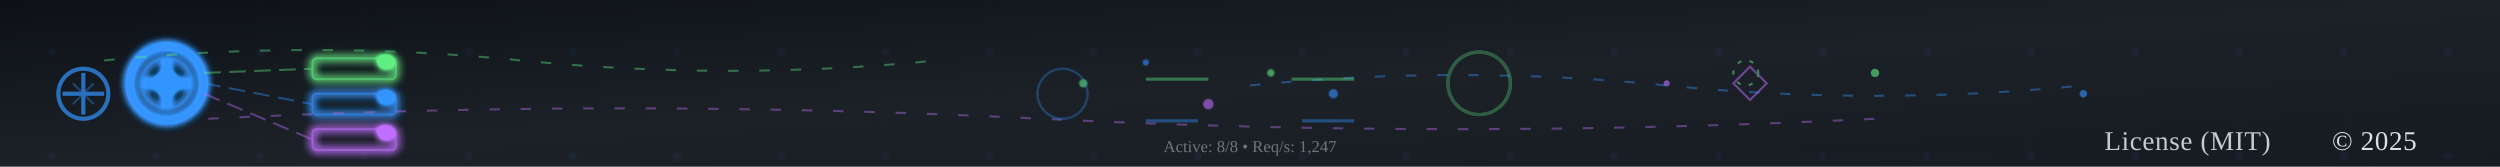
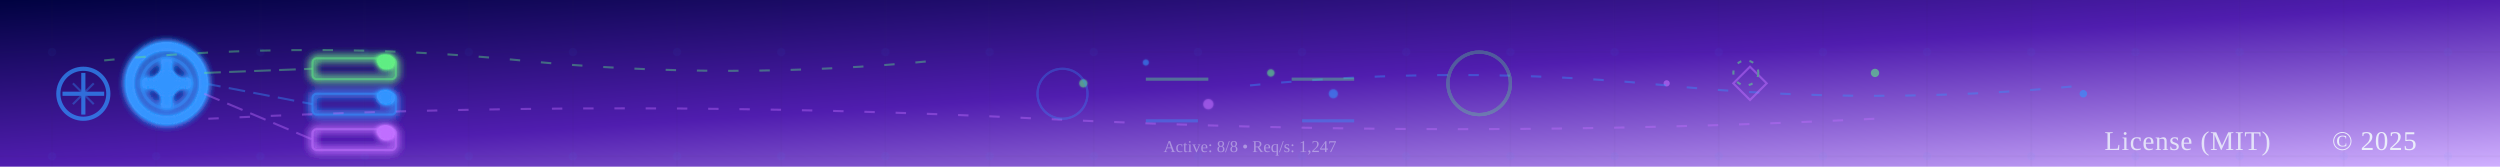
<svg xmlns="http://www.w3.org/2000/svg" width="1200" height="80" viewBox="0 0 1200 80" role="img" aria-label="Load Balancer Distribution Footer">
  <defs>
    <linearGradient id="bgLBGrad14F" x1="0%" y1="0%" x2="100%" y2="100%">
-       <stop offset="0%" style="stop-color:#0d1117;stop-opacity:1" />
-       <stop offset="50%" style="stop-color:#1c2128;stop-opacity:1" />
-       <stop offset="100%" style="stop-color:#161b22;stop-opacity:1" />
+       <stop offset="0%" style="stop-color:#000240;stop-opacity:1" />
+       <stop offset="50%" style="stop-color:#501DAF;stop-opacity:1" />
+       <stop offset="100%" style="stop-color:#D0B0FF;stop-opacity:1" />
    </linearGradient>
    <pattern id="networkTopo14F" x="0" y="0" width="50" height="50" patternUnits="userSpaceOnUse">
      <circle cx="25" cy="25" r="2" fill="#3094FF" opacity="0.15" />
      <path d="M 0 25 L 50 25 M 25 0 L 25 50" stroke="#30363d" stroke-width="0.5" opacity="0.15" />
    </pattern>
    <filter id="glow14F" x="-50%" y="-50%" width="200%" height="200%">
      <feGaussianBlur stdDeviation="2" result="blur" />
      <feColorMatrix in="blur" type="matrix" values="1 0 0 0 0  0 1 0 0 0  0 0 1 0 0  0 0 0 6 0" result="glow" />
      <feMerge>
        <feMergeNode in="glow" />
        <feMergeNode in="SourceGraphic" />
      </feMerge>
    </filter>
  </defs>
  <style>
    @media (prefers-color-scheme: dark) {
      .text-link { fill: #c9d1d9; font-family: 'SF Pro Text', -apple-system, BlinkMacSystemFont, 'Segoe UI', 'Roboto', 'Helvetica Neue', Arial, sans-serif; font-weight: 500; }
      .divider { stroke: #30363d; }
      .accent-green { fill: #5FED83; stroke: #5FED83; }
      .accent-blue { fill: #3094FF; stroke: #3094FF; }
      .accent-purple { fill: #C06EFF; stroke: #C06EFF; }
    }
    @media (prefers-color-scheme: light) {
      .text-link { fill: #1f2328; font-family: 'SF Pro Text', -apple-system, BlinkMacSystemFont, 'Segoe UI', 'Roboto', 'Helvetica Neue', Arial, sans-serif; font-weight: 500; }
      .divider { stroke: #d0d7de; }
      .accent-green { fill: #08872B; stroke: #08872B; }
      .accent-blue { fill: #0969DA; stroke: #0969DA; }
      .accent-purple { fill: #501DAF; stroke: #501DAF; }
    }

    .link { font-size: 13px; letter-spacing: 0.3px; }

    .server-health {
      animation: health-indicator 2.5s ease-in-out infinite;
    }
    @keyframes health-indicator {
      0%, 100% { opacity: 0.4; r: 2; }
      50% { opacity: 1; r: 4; }
    }

    .request-flow {
      stroke-dasharray: 8 4;
      animation: req-distribute 2s linear infinite;
    }
    @keyframes req-distribute {
      to { stroke-dashoffset: -50; }
    }

    .round-robin {
      animation: robin-rotate 8s linear infinite;
      transform-origin: center;
    }
    @keyframes robin-rotate {
      to { transform: rotate(360deg); }
    }

    @media (prefers-reduced-motion: reduce) { * { animation: none !important; } }

    /* Enhanced particle effects */
    .particle {
      animation: particle-float 4s ease-in-out infinite;
      filter: blur(0.5px);
    }
    @keyframes particle-float {
      0%, 100% { opacity: 0; transform: translateY(0) translateX(0) scale(0); }
      25% { opacity: 0.8; transform: translateY(-20px) translateX(-10px) scale(1.5); }
      50% { opacity: 1; transform: translateY(-40px) translateX(5px) scale(2); }
      75% { opacity: 0.6; transform: translateY(-30px) translateX(15px) scale(1.8); }
    }

    .particle-2 {
      animation: particle-spin 5s linear infinite;
    }
    @keyframes particle-spin {
      0% { opacity: 0; transform: rotate(0deg) translateX(20px) scale(0); }
      50% { opacity: 1; transform: rotate(180deg) translateX(40px) scale(2); }
      100% { opacity: 0; transform: rotate(360deg) translateX(20px) scale(0); }
    }

    /* Wave effects */
    .wave-line {
      stroke-dasharray: 5 10;
      animation: wave-flow 3s linear infinite;
    }
    @keyframes wave-flow {
      to { stroke-dashoffset: -100; }
    }

    /* Glow pulse on text */
    .text-link {
      animation: text-glow 3s ease-in-out infinite;
    }
    @keyframes text-glow {
      0%, 100% { opacity: 0.7; filter: drop-shadow(0 0 0px transparent); }
      50% { opacity: 1; filter: drop-shadow(0 0 8px rgba(95, 237, 131, 0.6)); }
    }

    /* Rotating elements */
    .rotate-slow {
      animation: rotate-360 20s linear infinite;
      transform-origin: center;
    }
    @keyframes rotate-360 {
      to { transform: rotate(360deg); }
    }

    /* Shimmer effect */
    .shimmer {
      animation: shimmer-pass 4s ease-in-out infinite;
    }
    @keyframes shimmer-pass {
      0%, 100% { opacity: 0.3; }
      50% { opacity: 1; }
    }

    /* Ripple effect */
    .ripple {
      animation: ripple-expand 3s ease-out infinite;
      transform-origin: center;
    }
    @keyframes ripple-expand {
      0% { opacity: 1; transform: scale(0.5); }
      100% { opacity: 0; transform: scale(3); }
    }

    </style>
  <rect width="1200" height="80" fill="url(#bgLBGrad14F)" />
  <rect width="1200" height="80" fill="url(#networkTopo14F)" opacity="0.3" />
  <line x1="0" y1="1" x2="1200" y2="1" class="divider" stroke-width="2" />
  <g class="round-robin" transform="translate(80, 40)" filter="url(#glow14F)">
    <circle r="18" fill="none" stroke="#3094FF" stroke-width="2" opacity="0.6" />
    <circle r="12" fill="none" stroke="#3094FF" stroke-width="1.5" opacity="0.4" />
    <path d="M -10 0 L 10 0 M 0 -10 L 0 10" stroke="#3094FF" stroke-width="1.5" />
    <circle r="4" fill="#3094FF" />
  </g>
  <g filter="url(#glow14F)">
    <rect x="150" y="28" width="40" height="10" rx="2" fill="none" stroke="#5FED83" stroke-width="1" opacity="0.5" />
    <circle class="server-health" cx="185" cy="30" r="2" fill="#5FED83" style="animation-delay: 0s" />
    <rect x="150" y="45" width="40" height="10" rx="2" fill="none" stroke="#3094FF" stroke-width="1" opacity="0.5" />
    <circle class="server-health" cx="185" cy="47" r="2" fill="#3094FF" style="animation-delay: 0.5s" />
    <rect x="150" y="62" width="40" height="10" rx="2" fill="none" stroke="#C06EFF" stroke-width="1" opacity="0.5" />
    <circle class="server-health" cx="185" cy="64" r="2" fill="#C06EFF" style="animation-delay: 1s" />
  </g>
  <line class="request-flow" x1="98" y1="35" x2="150" y2="33" stroke="#5FED83" stroke-width="1" opacity="0.4" style="animation-delay: 0s" />
  <line class="request-flow" x1="98" y1="40" x2="150" y2="50" stroke="#3094FF" stroke-width="1" opacity="0.4" style="animation-delay: 0.7s" />
  <line class="request-flow" x1="98" y1="45" x2="150" y2="67" stroke="#C06EFF" stroke-width="1" opacity="0.4" style="animation-delay: 1.4s" />
  <g transform="translate(25, 30)" opacity="0.7">
    <circle cx="15" cy="15" r="12" fill="none" stroke="#3094FF" stroke-width="2" />
    <path d="M 5 15 L 25 15 M 15 5 L 15 25" stroke="#3094FF" stroke-width="2" />
    <path d="M 10 10 L 20 20 M 20 10 L 10 20" stroke="#3094FF" stroke-width="1" opacity="0.5" />
  </g>
  <text x="1050" y="72" text-anchor="middle" class="link text-link" font-size="11px" opacity="0.8" fill="#f0f6fc">License (MIT)</text>
  <text x="1160" y="72" text-anchor="end" class="link text-link" font-size="11px" opacity="0.9" fill="#f0f6fc">© 2025</text>
  <text x="600" y="73" text-anchor="middle" class="text-link" font-size="8" opacity="0.4" fill="#f0f6fc">Active: 8/8 • Req/s: 1,247</text>
  <g opacity="0.6">
    <circle class="particle" cx="520" cy="40" r="2" fill="#5FED83" style="animation-delay: 0s" />
    <circle class="particle" cx="550" cy="30" r="1.5" fill="#3094FF" style="animation-delay: 0.5s" />
    <circle class="particle" cx="580" cy="50" r="2.5" fill="#C06EFF" style="animation-delay: 1s" />
    <circle class="particle" cx="610" cy="35" r="1.8" fill="#5FED83" style="animation-delay: 1.5s" />
    <circle class="particle" cx="640" cy="45" r="2.2" fill="#3094FF" style="animation-delay: 2s" />
    <circle class="particle-2" cx="800" cy="40" r="1.5" fill="#C06EFF" style="animation-delay: 0.3s" />
    <circle class="particle-2" cx="900" cy="35" r="2" fill="#5FED83" style="animation-delay: 0.8s" />
    <circle class="particle-2" cx="1000" cy="45" r="1.8" fill="#3094FF" style="animation-delay: 1.3s" />
  </g>
  <g opacity="0.4">
    <path class="wave-line" d="M 50 29 Q 150 19, 250 29 T 450 29" stroke="#5FED83" stroke-width="1" fill="none" style="animation-delay: 0s" />
    <path class="wave-line" d="M 600 41 Q 700 31, 800 41 T 1000 41" stroke="#3094FF" stroke-width="1" fill="none" style="animation-delay: 0.7s" />
    <path class="wave-line" d="M 100 57 Q 300 47, 500 57 T 900 57" stroke="#C06EFF" stroke-width="1" fill="none" style="animation-delay: 1.4s" />
  </g>
  <g opacity="0.3">
    <circle class="ripple" cx="710" cy="40" r="15" stroke="#5FED83" stroke-width="1.5" fill="none" style="animation-delay: 0s" />
    <circle class="ripple" cx="710" cy="40" r="15" stroke="#5FED83" stroke-width="1.5" fill="none" style="animation-delay: 1s" />
    <circle class="ripple" cx="710" cy="40" r="15" stroke="#5FED83" stroke-width="1.5" fill="none" style="animation-delay: 2s" />
    <circle class="ripple" cx="510" cy="45" r="12" stroke="#3094FF" stroke-width="1" fill="none" style="animation-delay: 0.5s" />
    <circle class="ripple" cx="510" cy="45" r="12" stroke="#3094FF" stroke-width="1" fill="none" style="animation-delay: 1.5s" />
  </g>
  <g opacity="0.5">
    <g class="rotate-slow" transform="translate(840, 40)">
      <path d="M -8 0 L 0 -8 L 8 0 L 0 8 Z" fill="none" stroke="#C06EFF" stroke-width="1" />
    </g>
    <g class="rotate-slow" transform="translate(838, 35)" style="animation-direction: reverse;">
      <circle cx="0" cy="0" r="6" fill="none" stroke="#5FED83" stroke-width="1" stroke-dasharray="2 4" />
    </g>
  </g>
  <g opacity="0.4">
    <line class="shimmer" x1="550" y1="38" x2="580" y2="38" stroke="#5FED83" stroke-width="1.5" style="animation-delay: 0s" />
    <line class="shimmer" x1="620" y1="38" x2="650" y2="38" stroke="#5FED83" stroke-width="1.5" style="animation-delay: 0.3s" />
    <line class="shimmer" x1="550" y1="58" x2="575" y2="58" stroke="#3094FF" stroke-width="1.5" style="animation-delay: 0.6s" />
    <line class="shimmer" x1="625" y1="58" x2="650" y2="58" stroke="#3094FF" stroke-width="1.5" style="animation-delay: 0.9s" />
  </g>
</svg>
